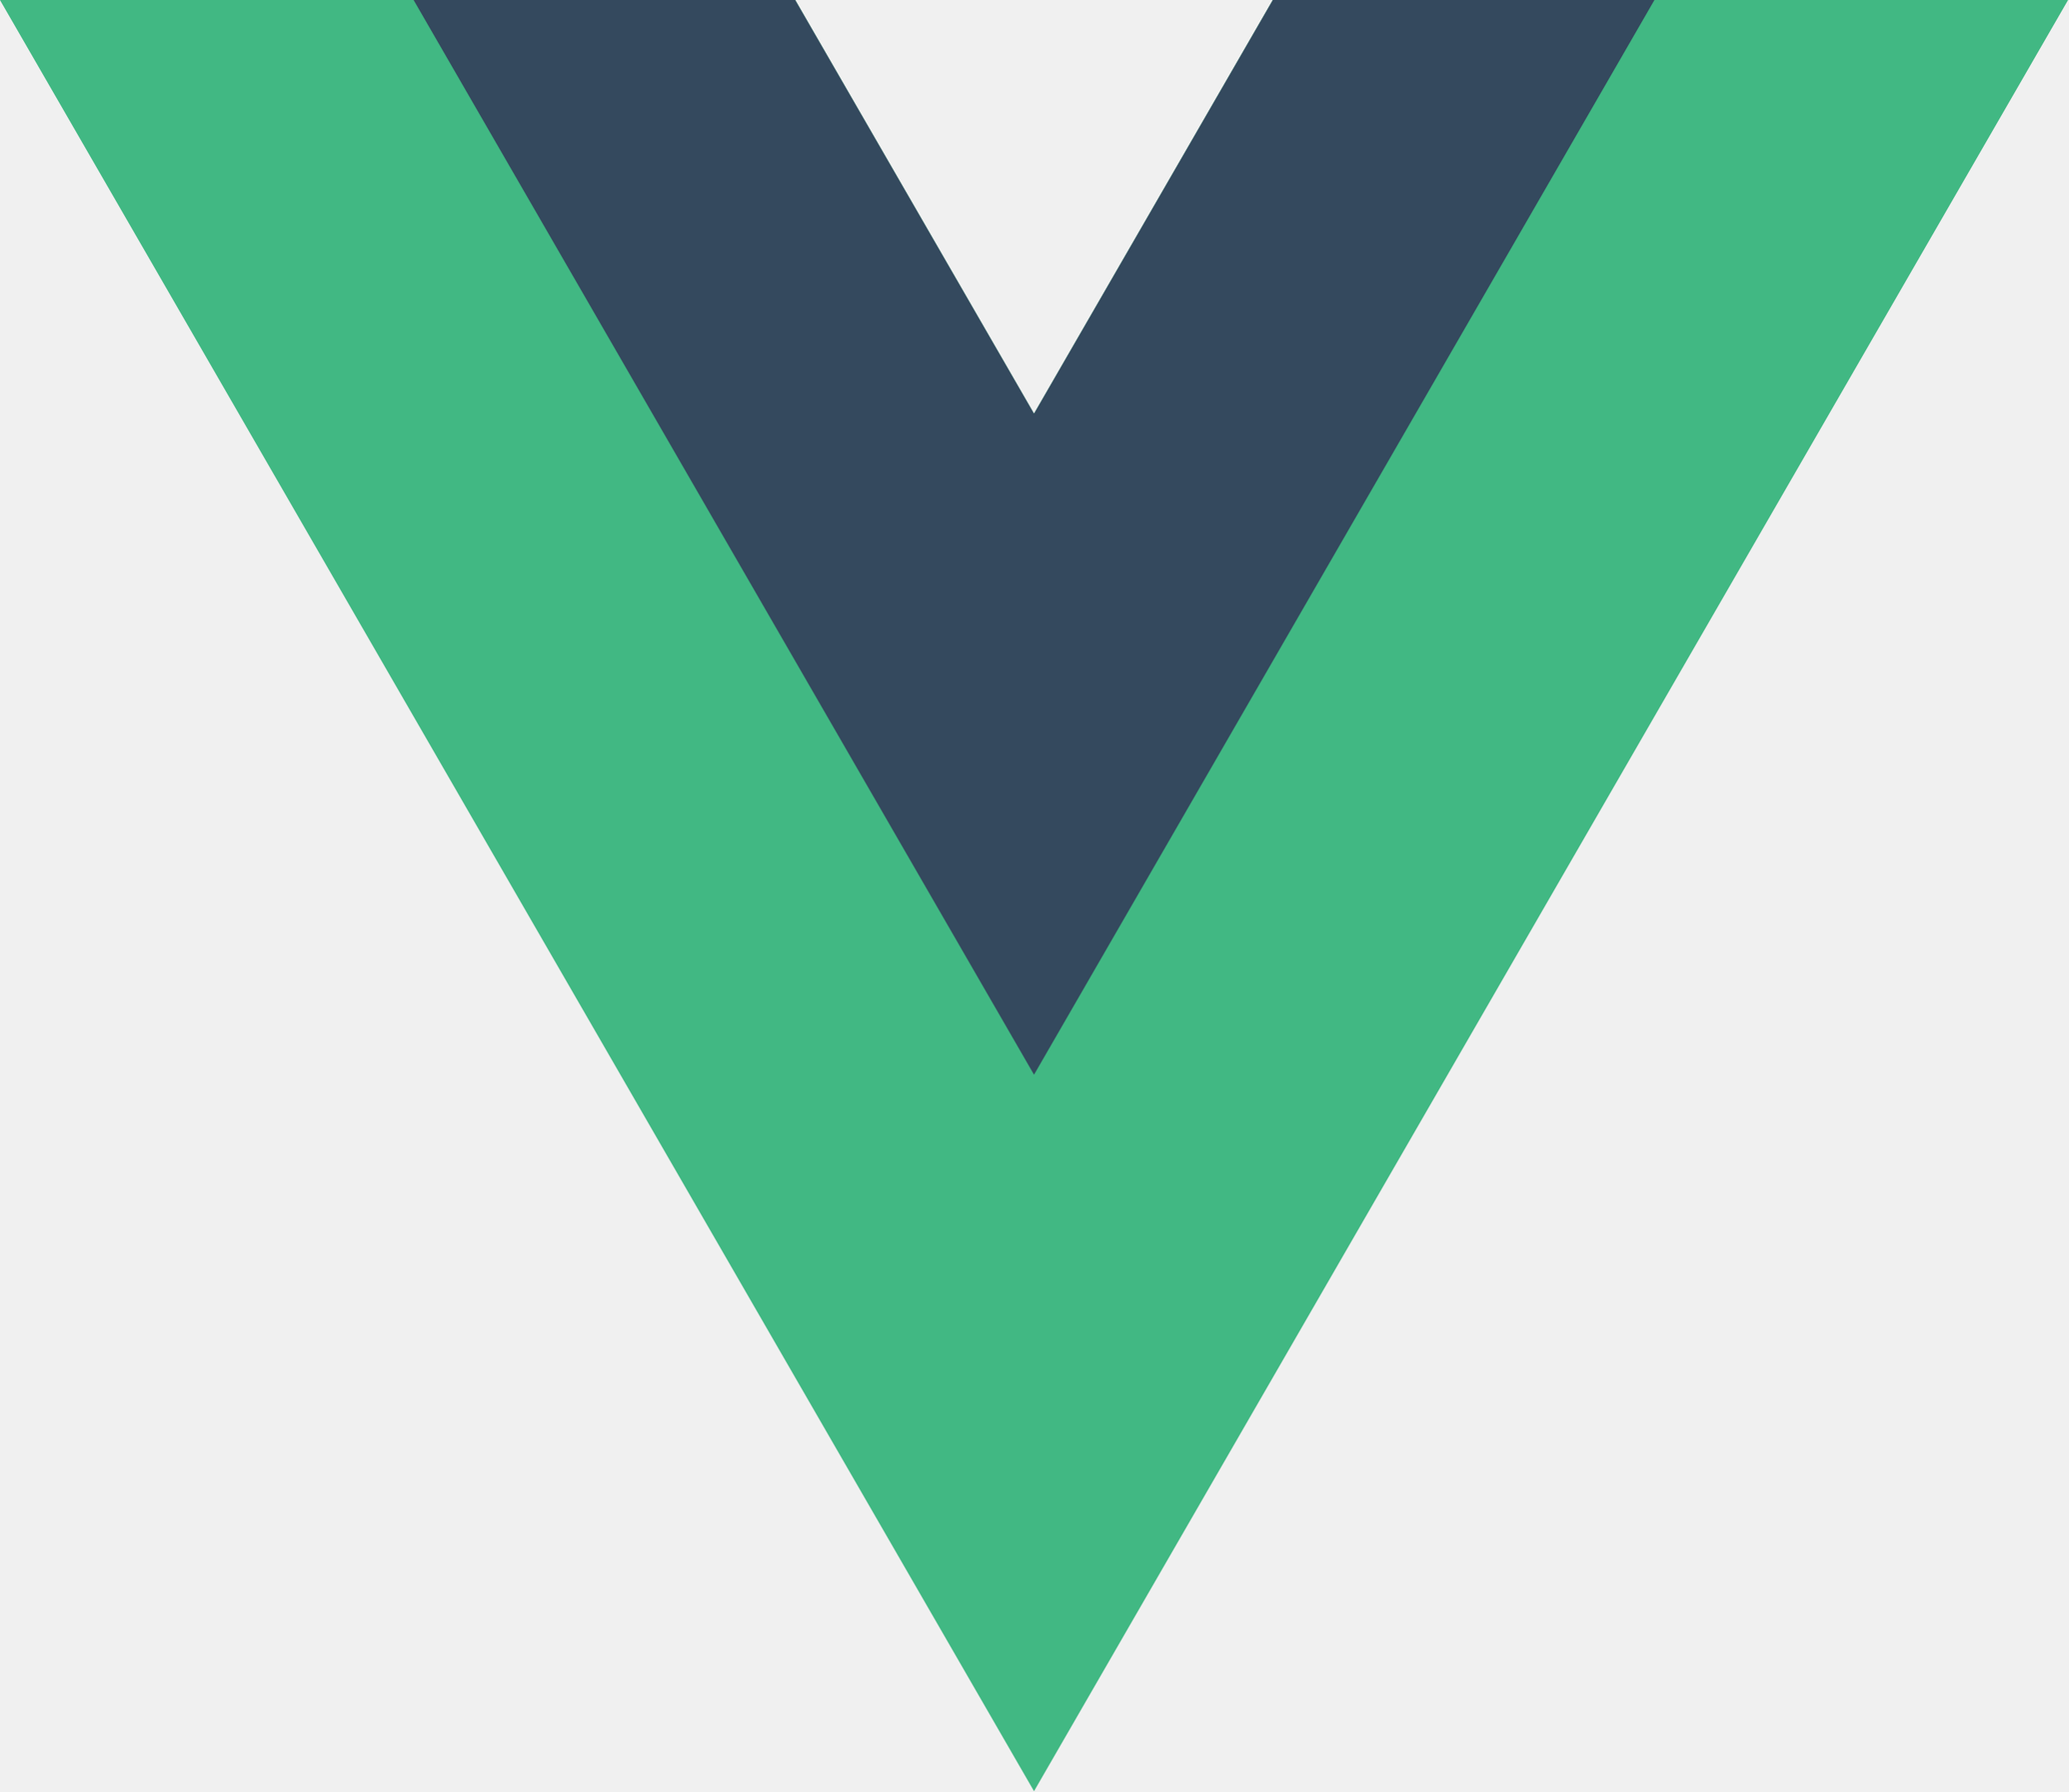
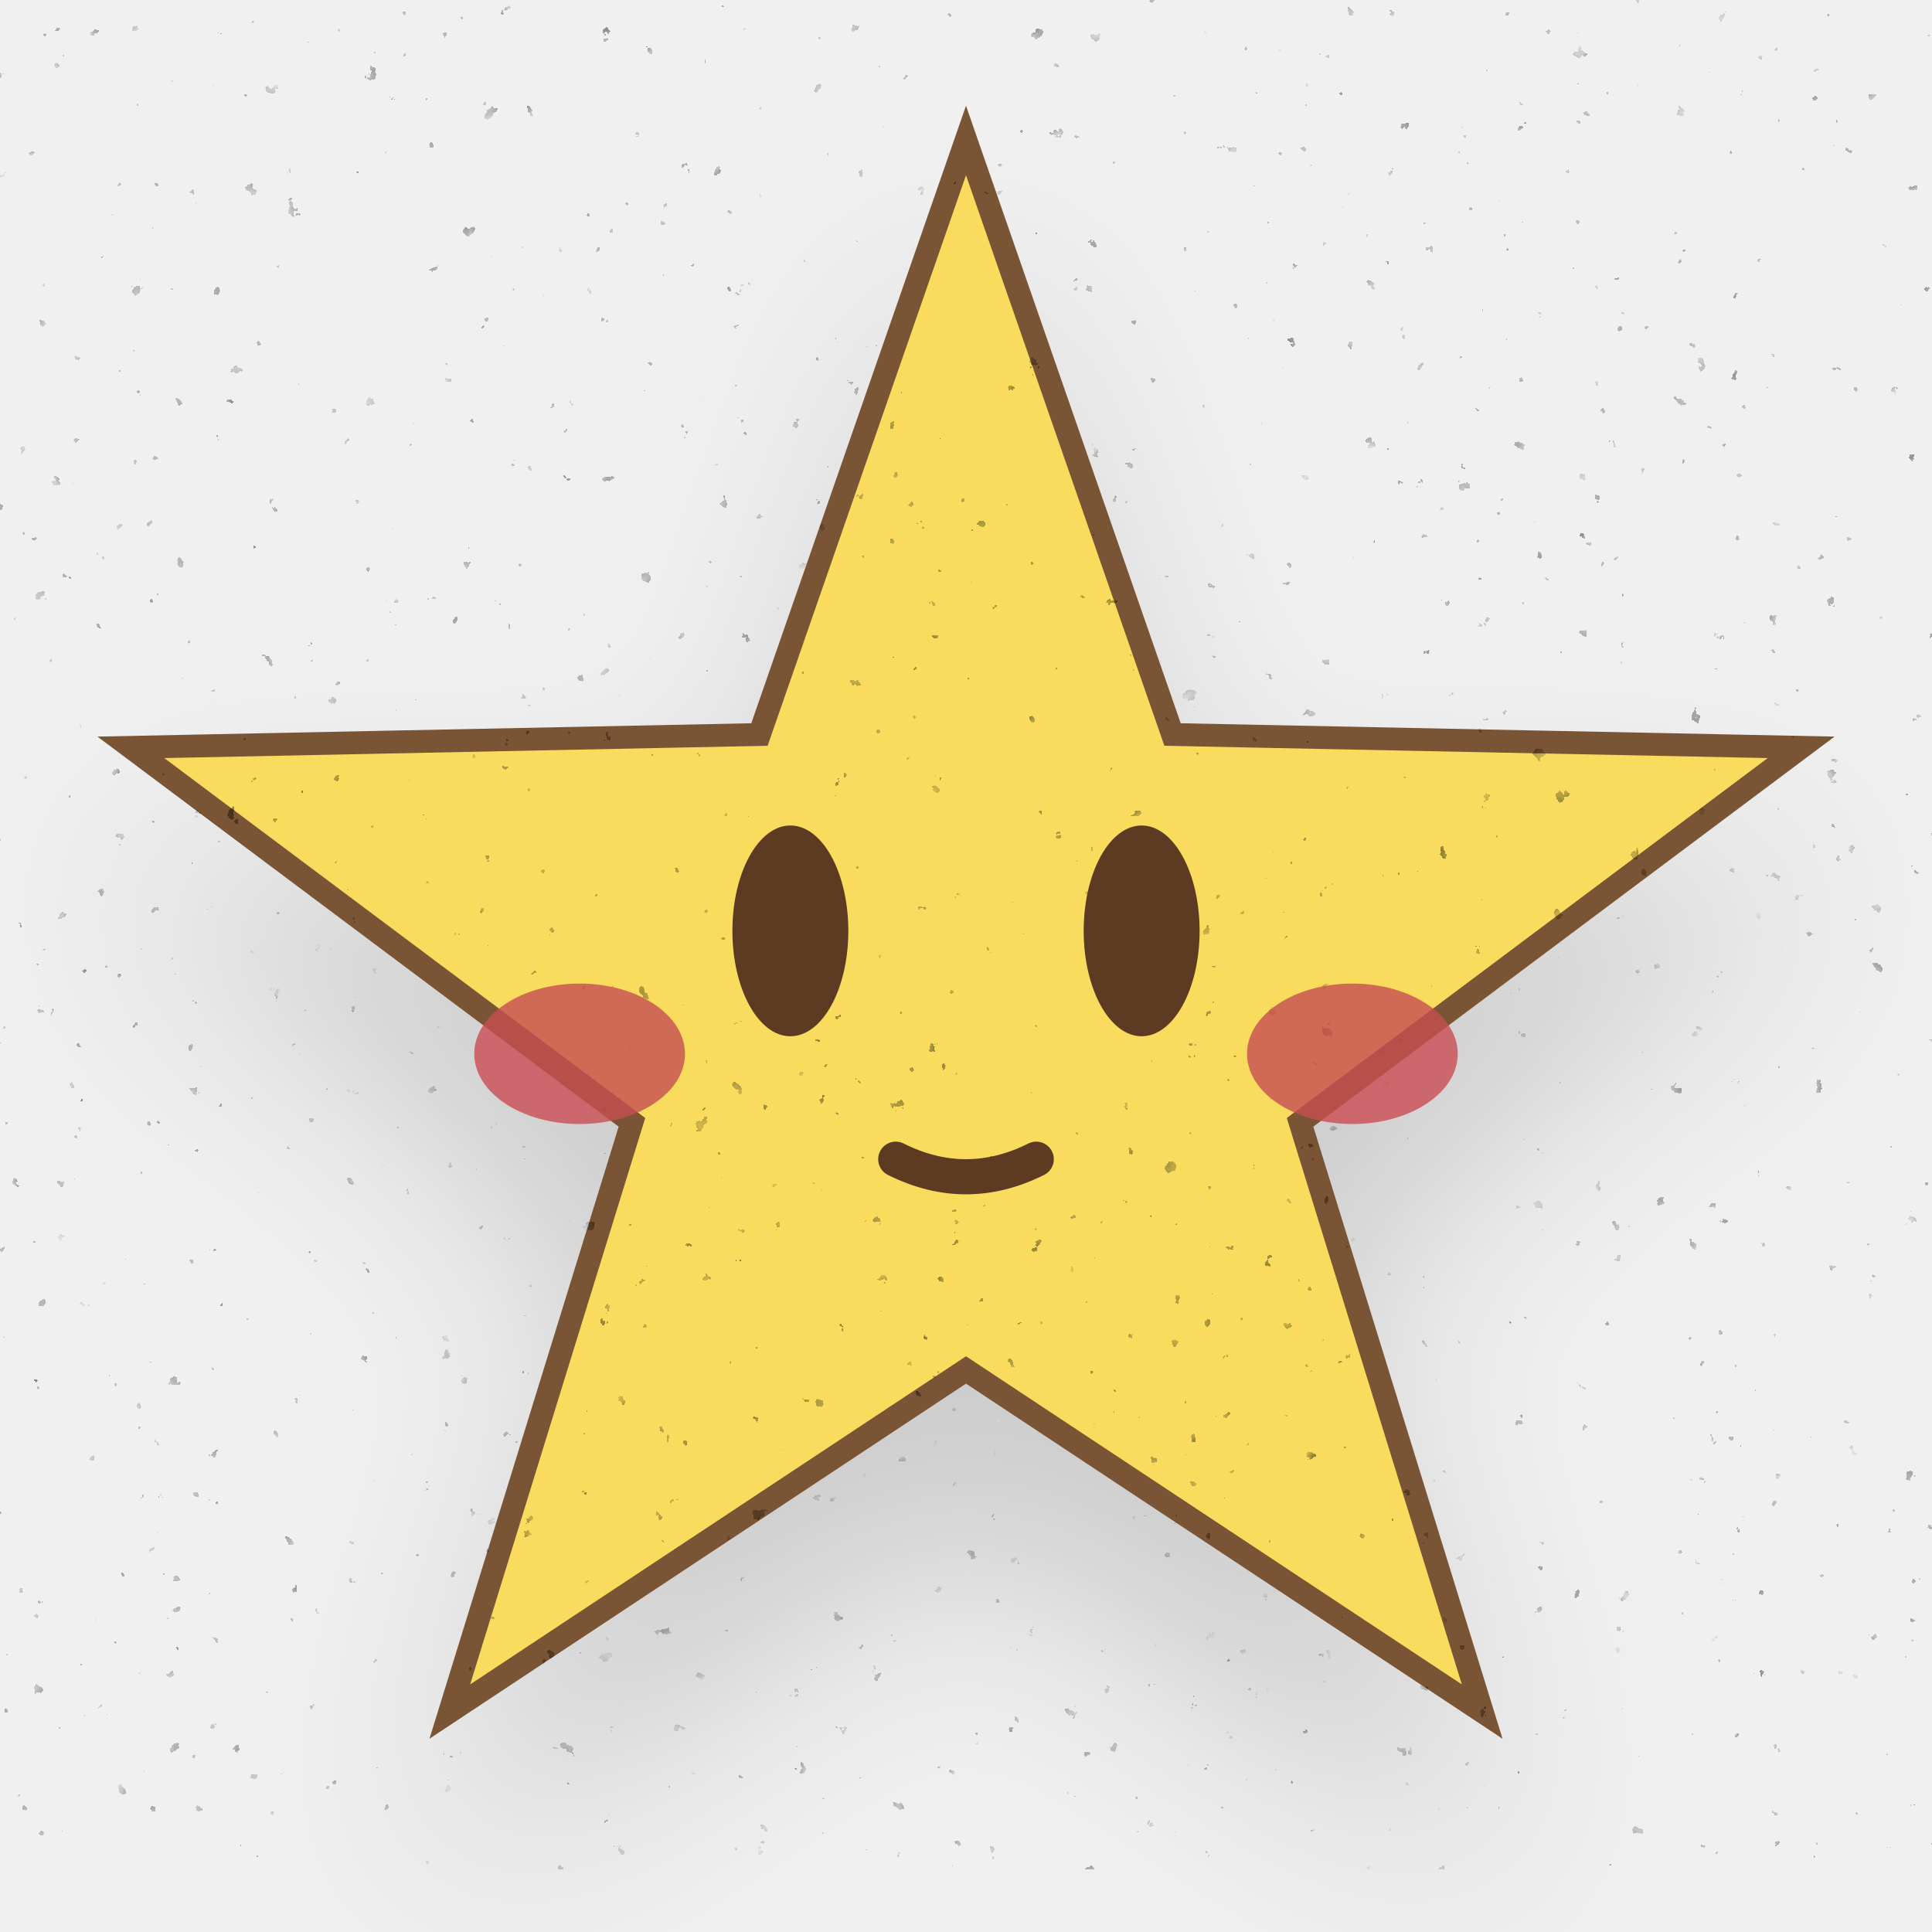
- <svg xmlns="http://www.w3.org/2000/svg" viewBox="0 0 261.76 226.69">
-   <path d="M161.096.001l-30.225 52.351L100.647.001H-.005l130.877 226.688L261.749.001z" fill="#41b883" />
-   <path d="M161.096.001l-30.225 52.351L100.647.001H52.346l78.526 136.01L209.398.001z" fill="#34495e" />
+ <svg xmlns="http://www.w3.org/2000/svg" viewBox="-5 -8 110 110" width="120" height="120" aria-label="Star Logo" role="img">
+   <defs>
+     <linearGradient id="starGradient" x1="0%" y1="0%" x2="100%" y2="100%">
+       <stop offset="0%" stop-color="#f9dc5d" />
+       <stop offset="50%" stop-color="#f9dc5d" />
+       <stop offset="100%" stop-color="#f9dc5d" />
+     </linearGradient>
+     <filter id="noise">
+       <feTurbulence type="fractalNoise" baseFrequency="0.9" numOctaves="4" stitchTiles="stitch" />
+       <feColorMatrix type="saturate" values="0" />
+       <feComponentTransfer>
+         <feFuncA type="discrete" tableValues="0 0 0 0 1" />
+       </feComponentTransfer>
+       <feBlend mode="multiply" in="SourceGraphic" />
+     </filter>
+     <filter id="drop" x="-30%" y="-30%" width="160%" height="160%">
+       <feDropShadow dx="0" dy="8" stdDeviation="6" flood-color="rgba(0,0,0,0.15)" />
+     </filter>
+     <style>
+             .star-logo {
+             filter: url(#drop);
+             transform-origin: 50% 50%;
+             transition: transform 280ms ease;
+             }
+             .star-logo:hover {
+             transform: rotate(25deg);
+             }
+ 
+             .mouth-hover { opacity: 0; transition: opacity 200ms ease; }
+             .mouth-normal { opacity: 1; transition: opacity 200ms ease; }
+             .star-logo:hover .mouth-hover { opacity: 1; }
+             .star-logo:hover .mouth-normal { opacity: 0; }
+ 
+             .blush { opacity: 0.8; transition: opacity 200ms ease; }
+             .star-logo:hover .blush { opacity: 1.0; }
+ 
+             .sparkle { opacity: 0; transition: opacity 200ms ease; }
+             .star-logo:hover .sparkle { opacity: 1; }
+         </style>
+   </defs>
+   <g class="star-logo">
+     <path d="M 50 0          L 61.76 33.82          L 97.55 34.55          L 69.02 55.9          L 79.39 89.45          L 50 70          L 20.61 89.45          L 30.98 55.9          L 2.45 34.55          L 38.24 33.82          Z" fill="url(#starGradient)" stroke="#795434" stroke-width="1.3" filter="url(#noise)" />
+     <ellipse cx="40" cy="45" rx="3.3" ry="6" fill="#5C3A21" />
+     <ellipse cx="60" cy="45" rx="3.3" ry="6" fill="#5C3A21" />
+     <ellipse class="blush" cx="28" cy="52" rx="6" ry="4" fill="#c74e51" />
+     <ellipse class="blush" cx="72" cy="52" rx="6" ry="4" fill="#c74e51" />
+     <path class="mouth-normal" d="M 46 58 Q 50 60 54 58" stroke="#5C3A21" stroke-width="2" stroke-linecap="round" fill="none" />
+     <path class="mouth-hover" d="M 46 58.5 Q 50 63 54 58.5" stroke="#5C3A21" stroke-width="2" stroke-linecap="round" fill="none" />
+     <circle class="sparkle" cx="15" cy="20" r="2" fill="#FFFFFF" />
+     <circle class="sparkle" cx="85" cy="30" r="1.5" fill="#FFFFFF" />
+     <circle class="sparkle" cx="20" cy="70" r="1.5" fill="#FFFFFF" />
+   </g>
</svg>
